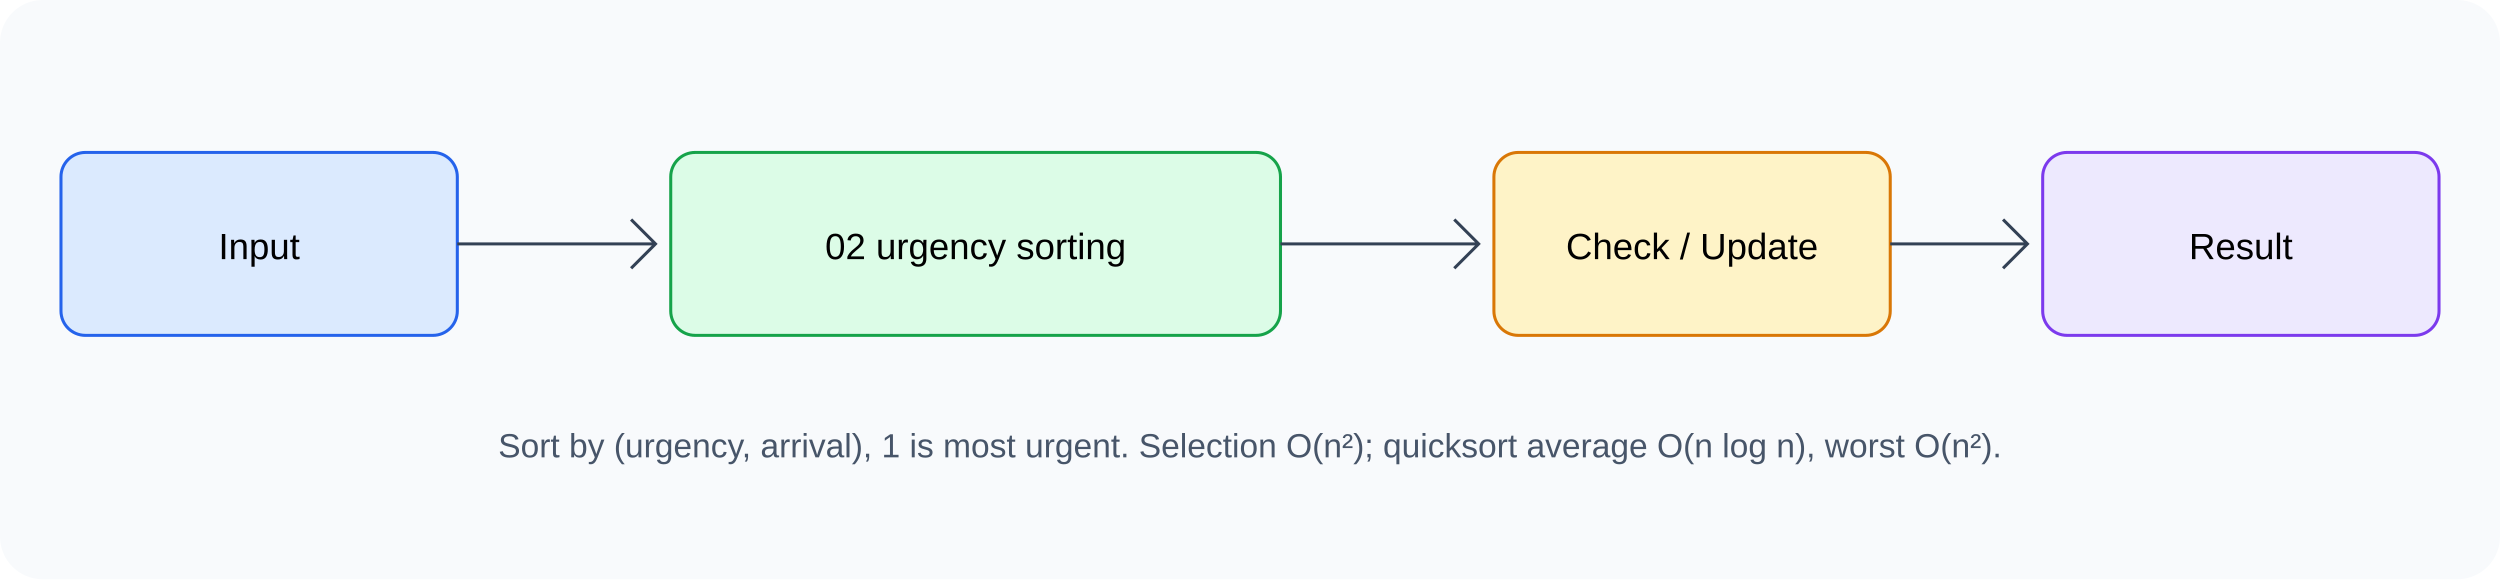
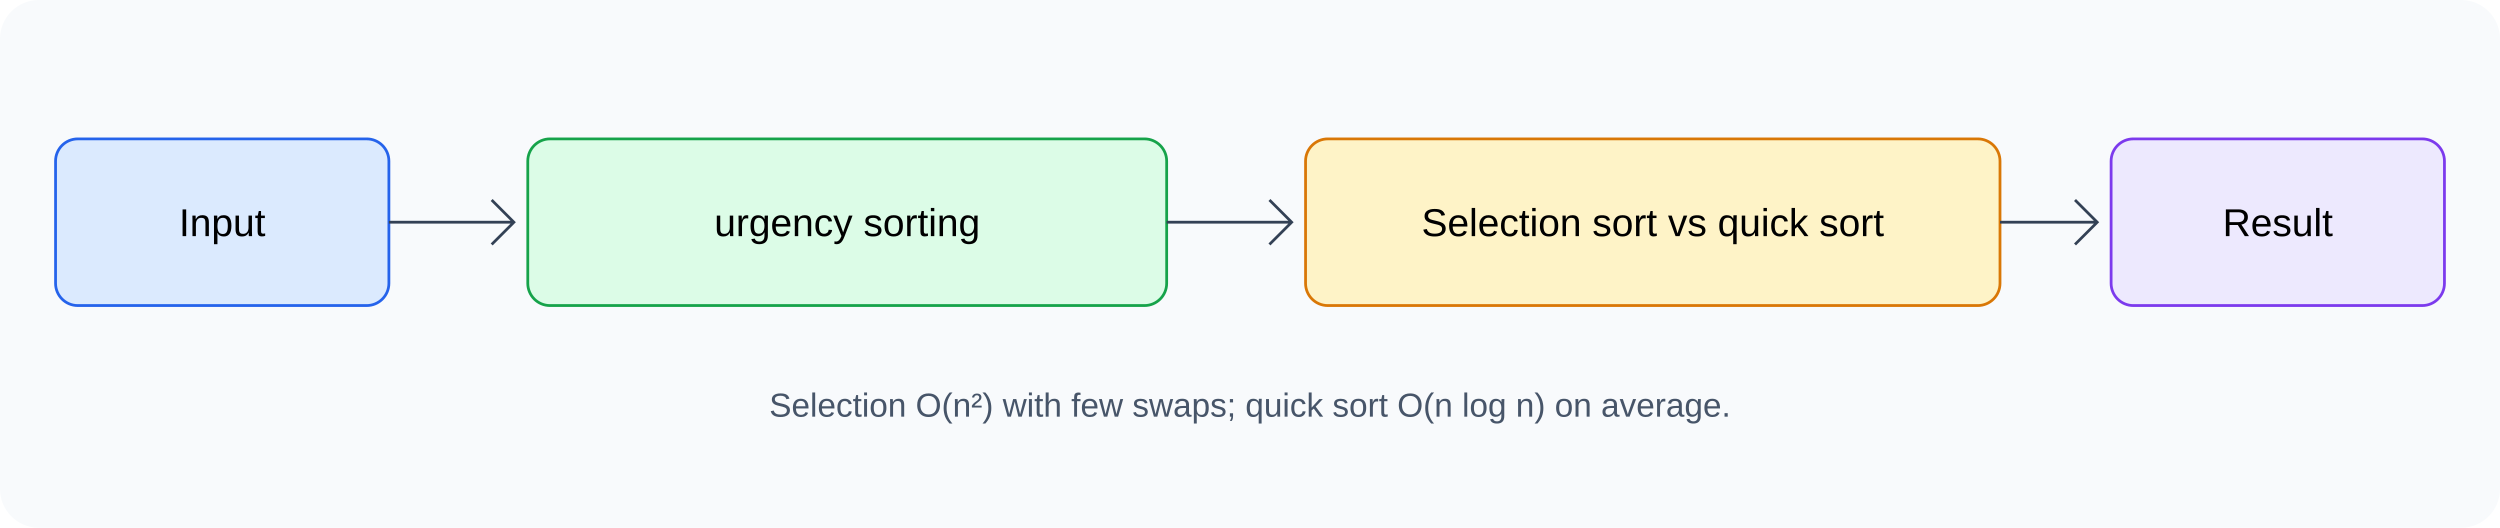
- <svg xmlns="http://www.w3.org/2000/svg" width="820" height="190">
-   <rect width="820" height="190" rx="14" fill="#f8fafc" />
-   <g font-family="Arial" text-anchor="middle">
-     <rect x="20" y="50" width="130" height="60" rx="8" fill="#dbeafe" stroke="#2563eb" />
-     <text x="85" y="85">Input</text>
-     <path d="M150 80h65m-8-8 8 8-8 8" stroke="#334155" fill="none" />
-     <rect x="220" y="50" width="200" height="60" rx="8" fill="#dcfce7" stroke="#16a34a" />
-     <text x="320" y="85">02 urgency sorting</text>
-     <path d="M420 80h65m-8-8 8 8-8 8" stroke="#334155" fill="none" />
-     <rect x="490" y="50" width="130" height="60" rx="8" fill="#fef3c7" stroke="#d97706" />
-     <text x="555" y="85">Check / Update</text>
-     <path d="M620 80h45m-8-8 8 8-8 8" stroke="#334155" fill="none" />
-     <rect x="670" y="50" width="130" height="60" rx="8" fill="#ede9fe" stroke="#7c3aed" />
-     <text x="735" y="85">Result</text>
-     <text x="410" y="150" font-size="11" fill="#475569">Sort by (urgency, arrival), 1 is most urgent. Selection O(n²); quicksort average O(n log n), worst O(n²).</text>
+ <svg xmlns="http://www.w3.org/2000/svg" width="900" height="190">
+   <rect width="900" height="190" rx="14" fill="#f8fafc" />
+   <g font-family="Arial" font-size="14" text-anchor="middle">
+     <rect x="20" y="50" width="120" height="60" rx="8" fill="#dbeafe" stroke="#2563eb" />
+     <text x="80" y="85">Input</text>
+     <path d="M140 80h45m-8-8 8 8-8 8" stroke="#334155" fill="none" />
+     <rect x="190" y="50" width="230" height="60" rx="8" fill="#dcfce7" stroke="#16a34a" />
+     <text x="305" y="85">urgency sorting</text>
+     <path d="M420 80h45m-8-8 8 8-8 8" stroke="#334155" fill="none" />
+     <rect x="470" y="50" width="250" height="60" rx="8" fill="#fef3c7" stroke="#d97706" />
+     <text x="595" y="85">Selection sort vs quick sort</text>
+     <path d="M720 80h35m-8-8 8 8-8 8" stroke="#334155" fill="none" />
+     <rect x="760" y="50" width="120" height="60" rx="8" fill="#ede9fe" stroke="#7c3aed" />
+     <text x="820" y="85">Result</text>
+     <text x="450" y="150" font-size="12" fill="#475569">Selection O(n²) with few swaps; quick sort O(n log n) on average.</text>
  </g>
</svg>
